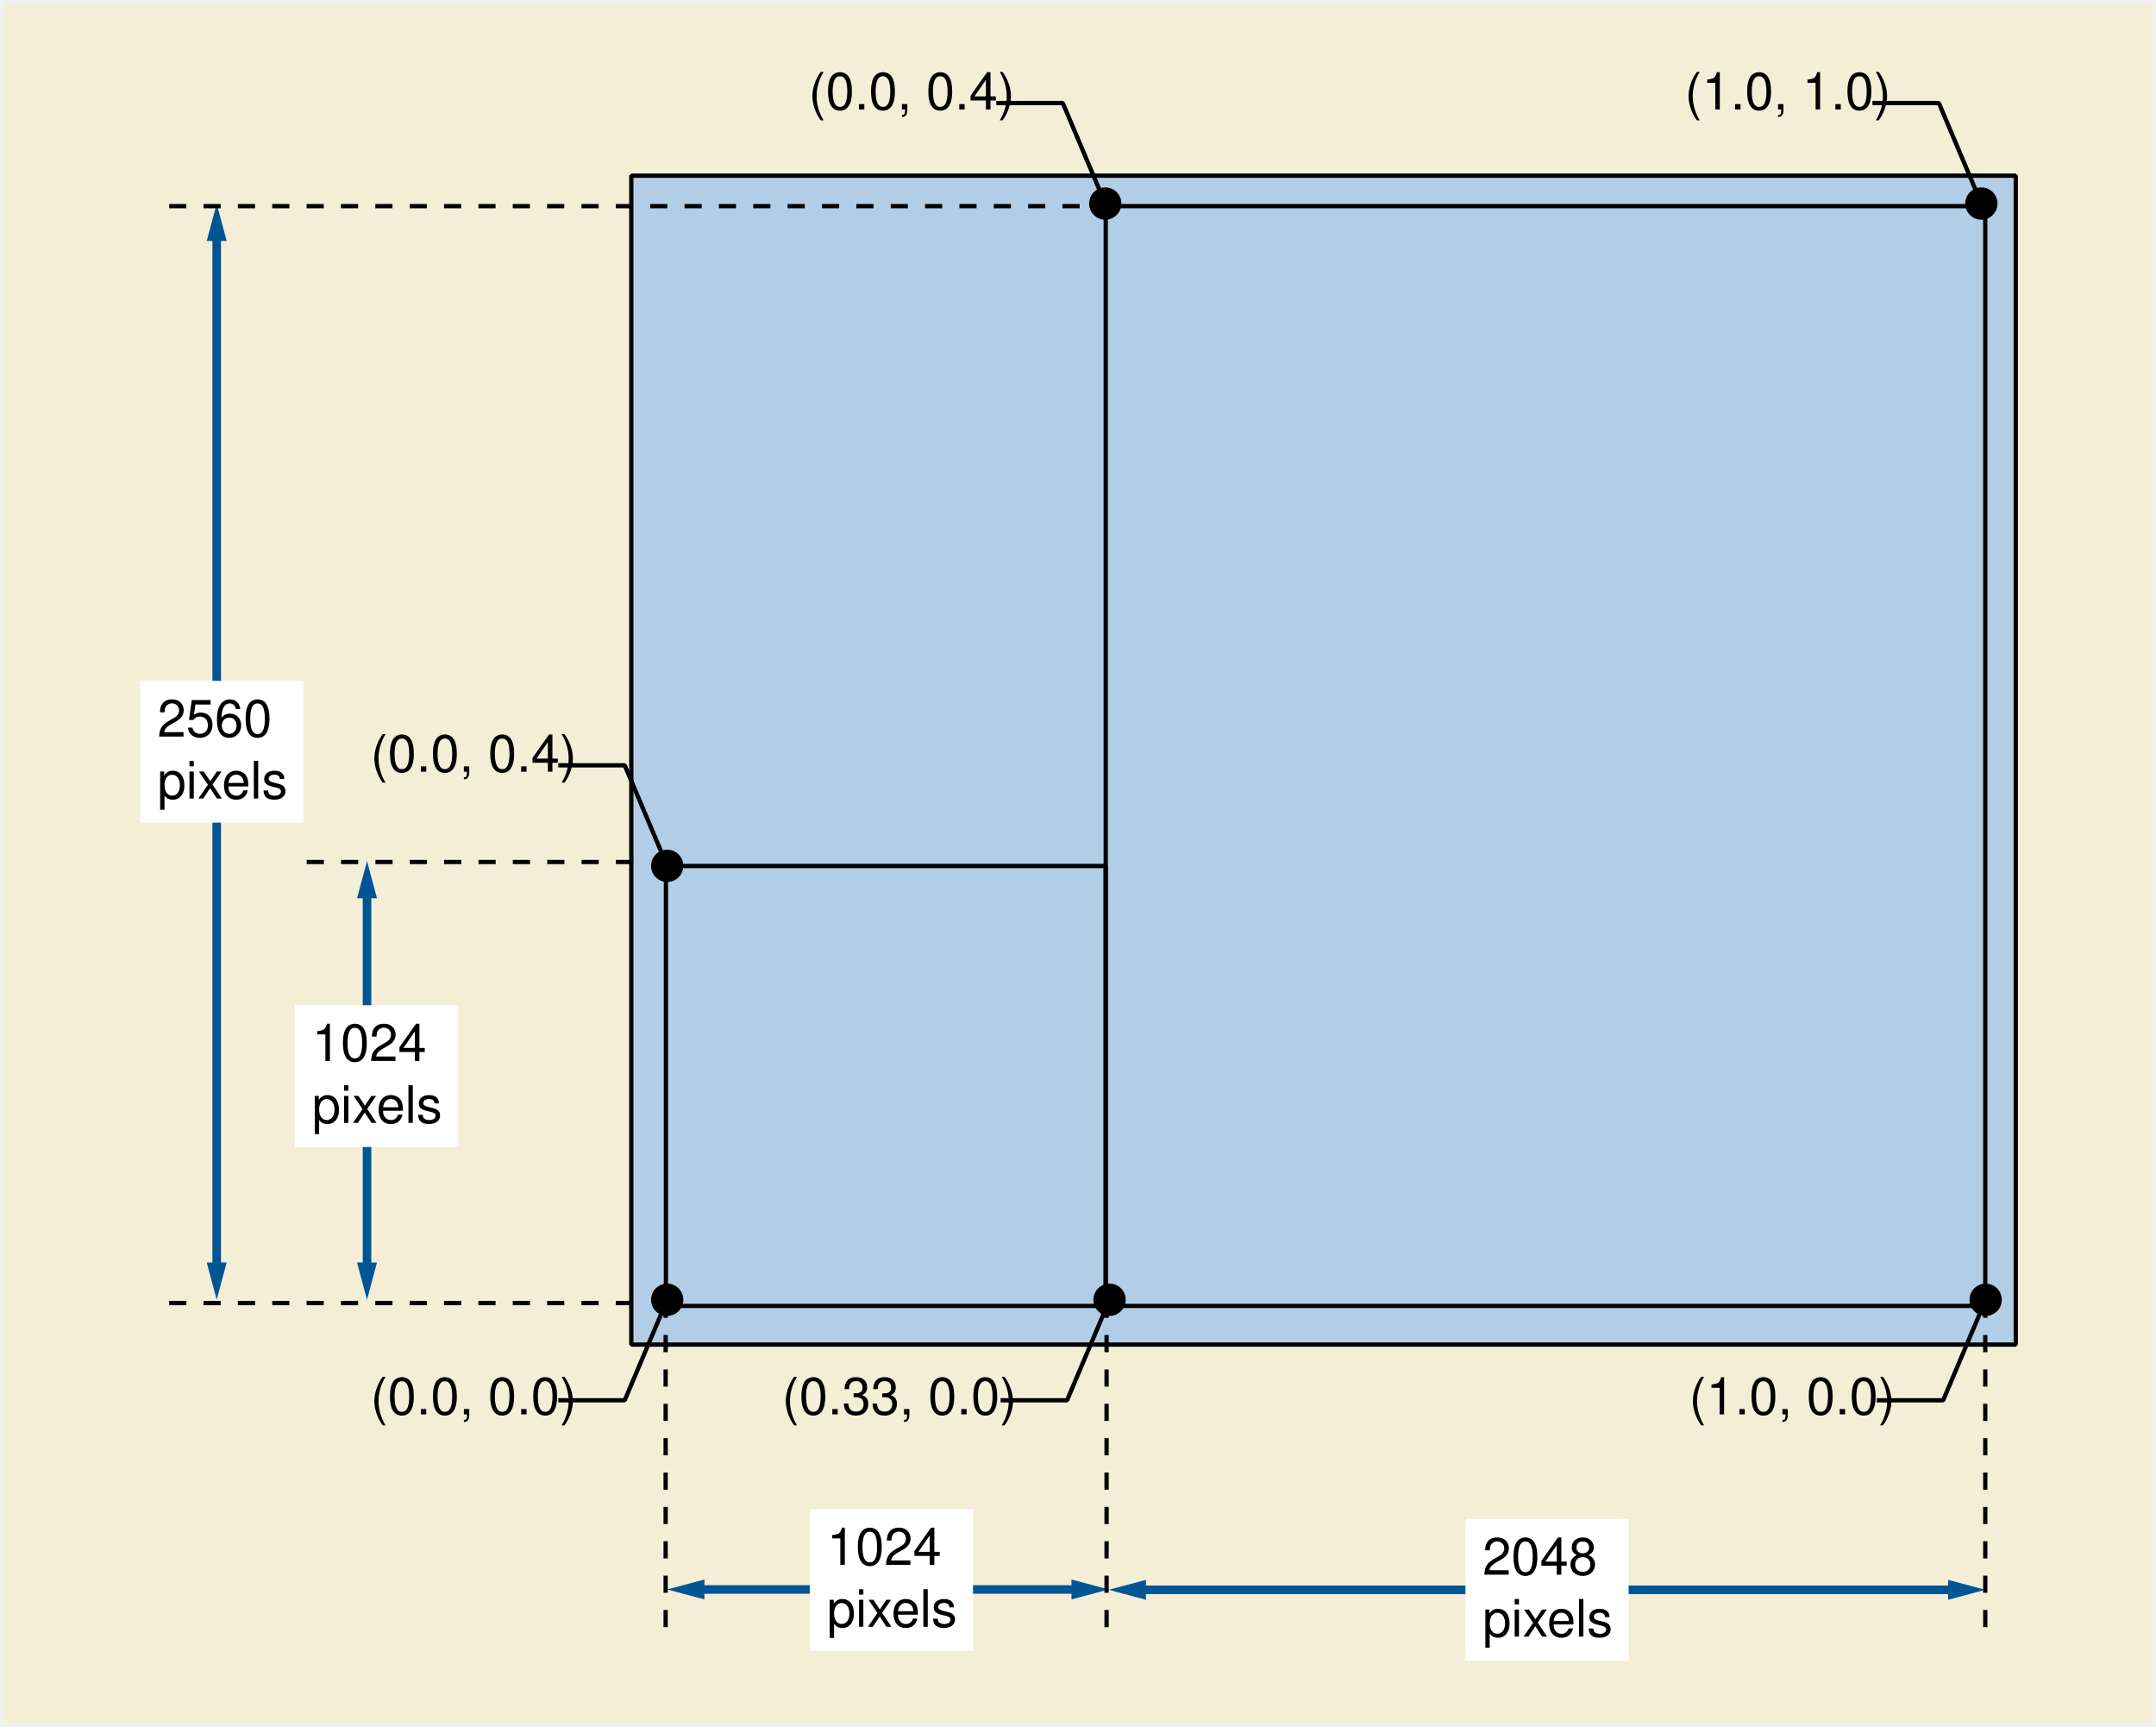
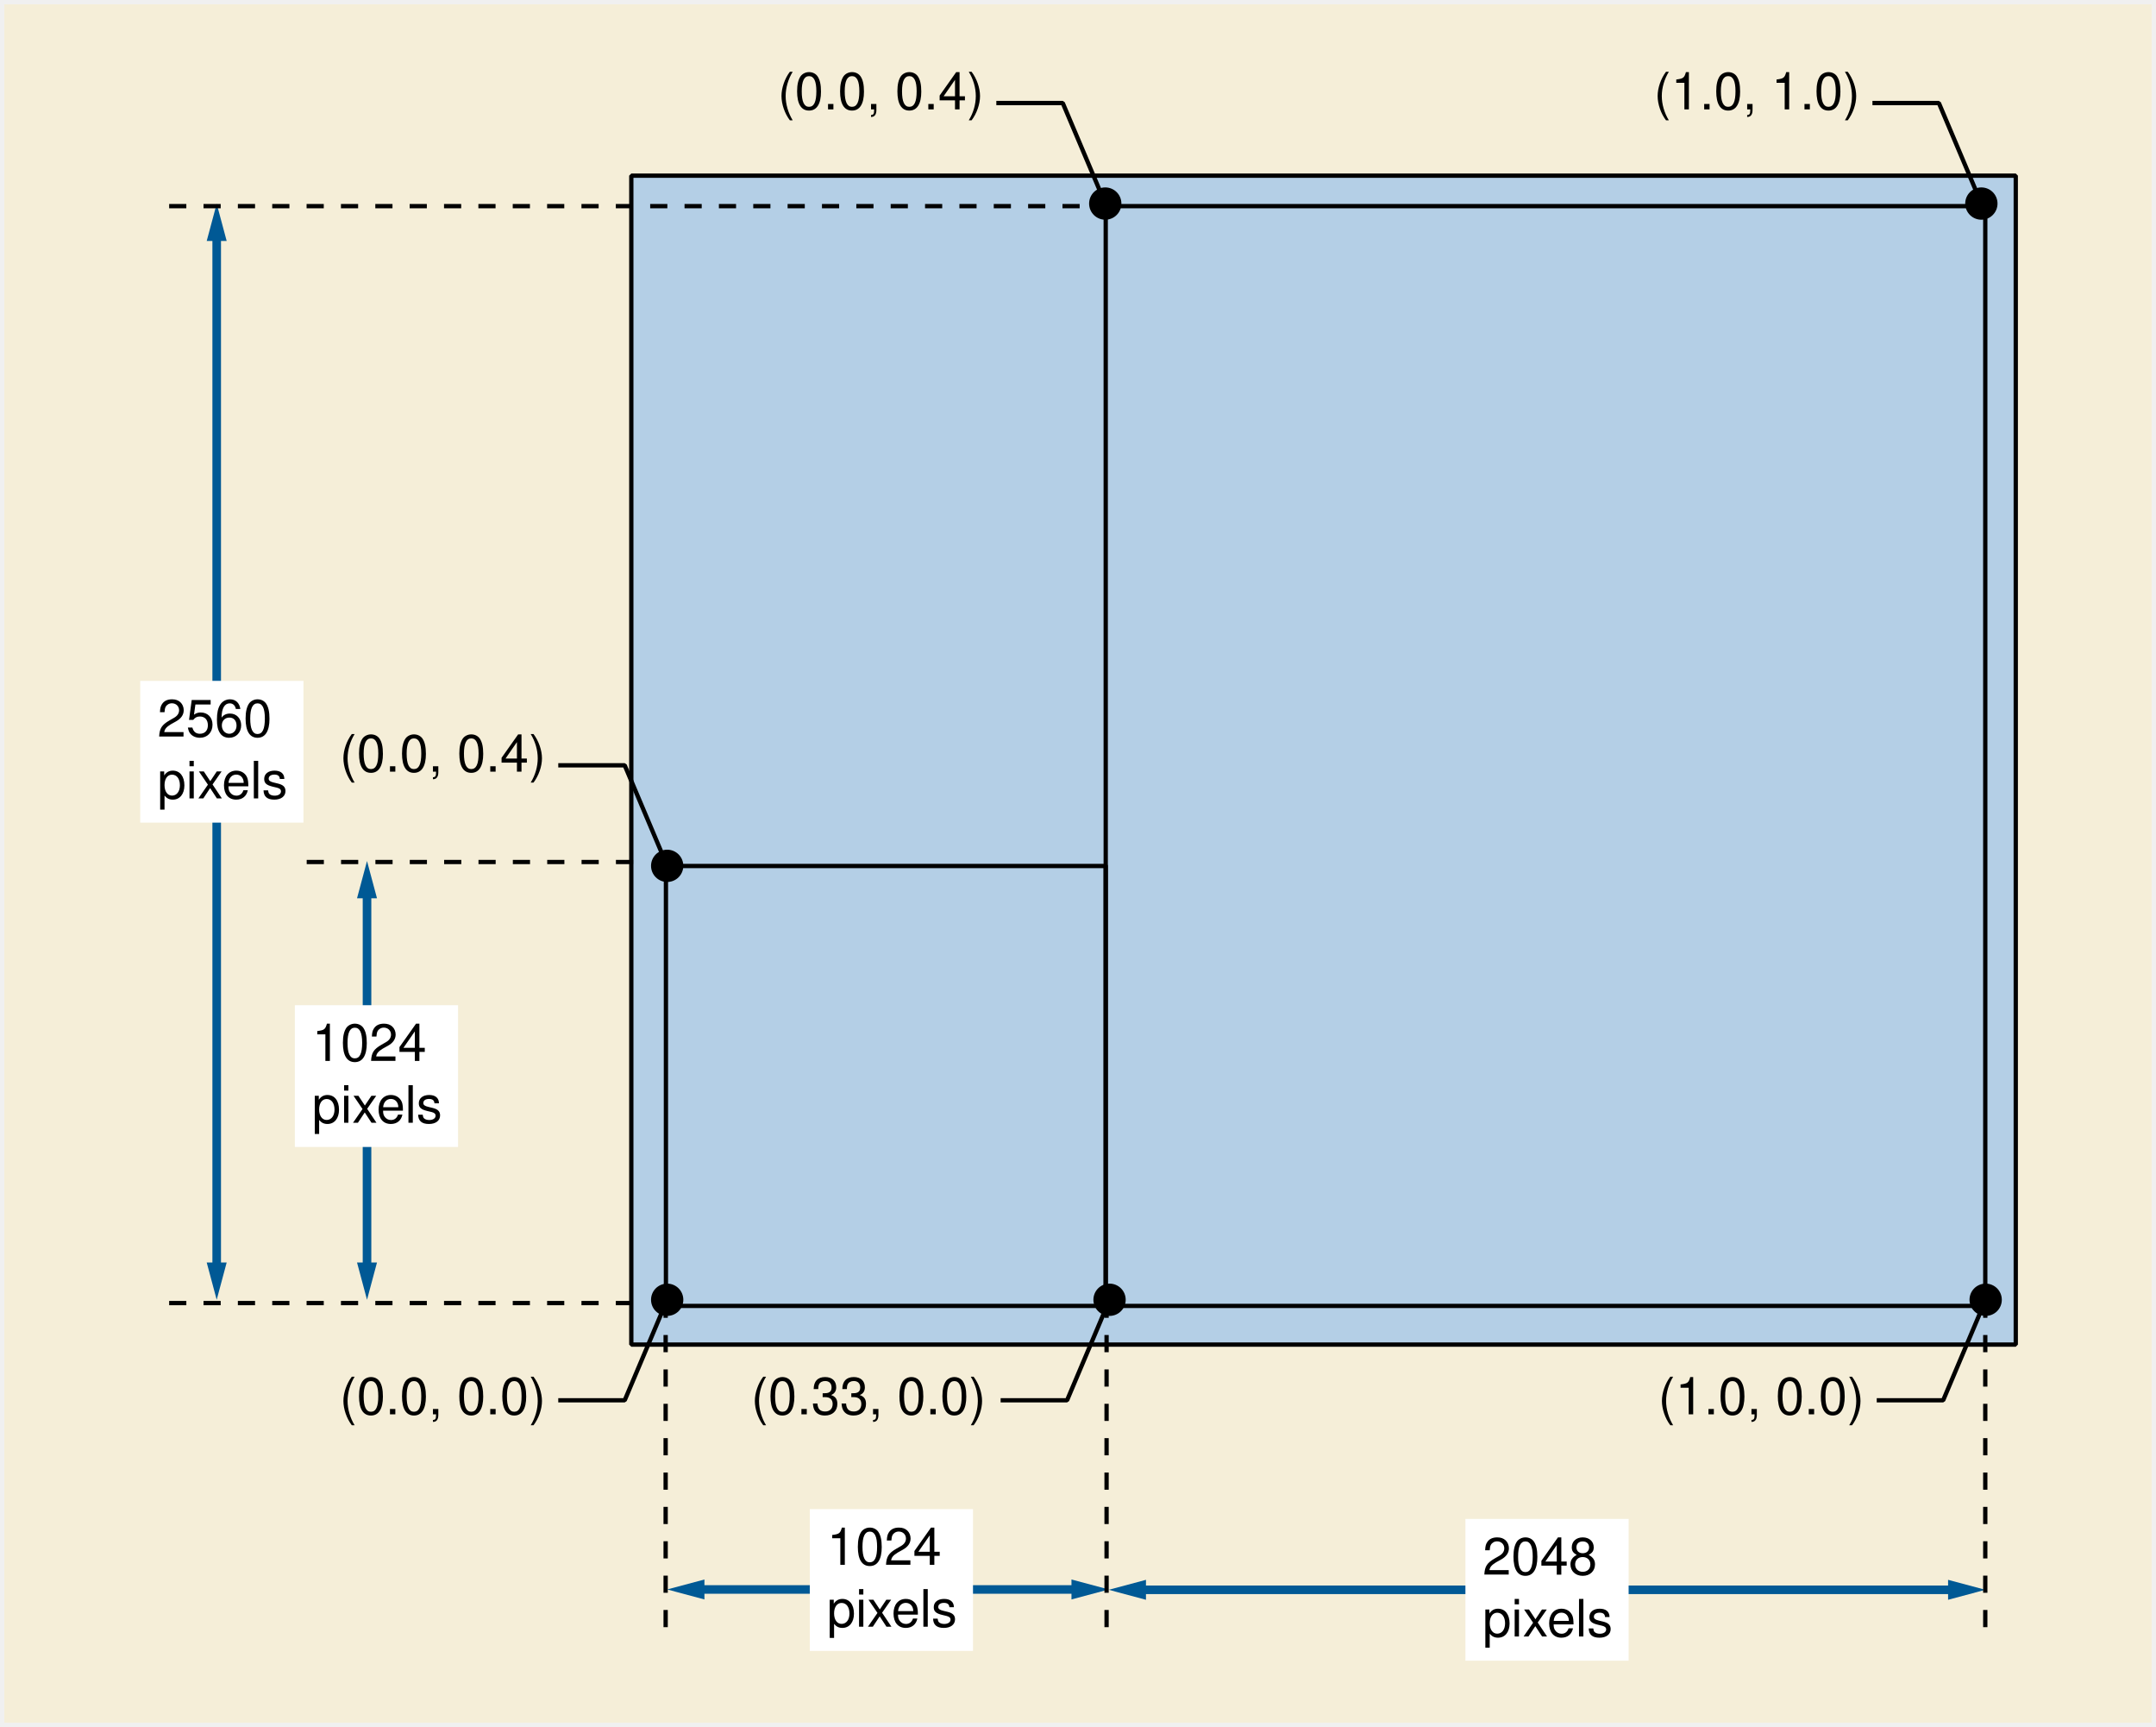
<svg xmlns="http://www.w3.org/2000/svg" version="1.1" id="Layer_1" x="0px" y="0px" width="502px" height="402px" viewBox="0 0 502 402" enable-background="new 0 0 502 402" xml:space="preserve">
  <defs>
    <style type="text/css">
	text {
	  font-family: Helvetica, Verdana, ArialUnicodeMS, san-serif
	}
	</style>
  </defs>
  <g>
   </g>
  <g>
-     <rect x="1" y="1" fill="#F5EED6" width="500" height="400" />
+     <rect x="1" y="1" fill="#F5EED8" width="500" height="400" />
    <g>
-       <rect x="146.993" y="40.888" fill="#B2CEE7" stroke="#000000" stroke-miterlimit="1" width="322.355" height="272.103" />
-       <text transform="matrix(1 0 0 1 86.2852 179.6357)" font-family="'MyriadPro-Regular'" font-size="12">(0.0, 0.4)</text>
+       <rect x="146.993" y="40.888" fill="#B4CFE6" stroke="#000000" stroke-miterlimit="1" width="322.355" height="272.103" />
+       <text transform="matrix(1 0 0 1 79.085 179.6172)" font-size="12">(0.0, 0.4)</text>
      <g>
        <g>
          <polyline fill="none" stroke="#000000" stroke-miterlimit="1" points="155.346,201.545 145.455,178.146 129.985,178.146     " />
          <circle cx="155.346" cy="201.545" r="3.759" />
        </g>
      </g>
-       <text transform="matrix(1 0 0 1 188.2852 25.4766)" font-family="'MyriadPro-Regular'" font-size="12">(0.0, 0.4)</text>
+       <text transform="matrix(1 0 0 1 181.085 25.458)" font-size="12">(0.0, 0.4)</text>
      <g>
        <g>
          <polyline fill="none" stroke="#000000" stroke-miterlimit="1" points="257.346,47.386 247.455,23.986 231.984,23.986     " />
          <circle cx="257.346" cy="47.386" r="3.76" />
        </g>
      </g>
-       <text transform="matrix(1 0 0 1 392.2852 25.4766)" font-family="'MyriadPro-Regular'" font-size="12">(1.0, 1.0)</text>
+       <text transform="matrix(1 0 0 1 385.0859 25.458)" font-size="12">(1.0, 1.0)</text>
      <g>
        <g>
          <polyline fill="none" stroke="#000000" stroke-miterlimit="1" points="461.338,47.386 451.446,23.986 435.977,23.986     " />
          <circle cx="461.338" cy="47.386" r="3.76" />
        </g>
      </g>
-       <text transform="matrix(1 0 0 1 86.2852 329.2363)" font-family="'MyriadPro-Regular'" font-size="12">(0.0, 0.0)</text>
+       <text transform="matrix(1 0 0 1 79.085 329.2168)" font-size="12">(0.0, 0.0)</text>
      <g>
        <g>
          <polyline fill="none" stroke="#000000" stroke-miterlimit="1" points="155.346,302.553 145.455,325.951 129.985,325.951     " />
          <circle cx="155.346" cy="302.553" r="3.759" />
        </g>
      </g>
-       <text transform="matrix(1 0 0 1 182.0854 329.2363)" font-family="'MyriadPro-Regular'" font-size="12">(0.33, 0.0)</text>
+       <text transform="matrix(1 0 0 1 174.8853 329.2168)" font-size="12">(0.33, 0.0)</text>
      <g>
        <g>
          <polyline fill="none" stroke="#000000" stroke-miterlimit="1" points="258.346,302.553 248.455,325.951 232.984,325.951     " />
          <circle cx="258.346" cy="302.553" r="3.76" />
        </g>
      </g>
-       <text transform="matrix(1 0 0 1 393.2852 329.2363)" font-family="'MyriadPro-Regular'" font-size="12">(1.0, 0.0)</text>
+       <text transform="matrix(1 0 0 1 386.0859 329.2168)" font-size="12">(1.0, 0.0)</text>
      <g>
        <g>
          <polyline fill="none" stroke="#000000" stroke-miterlimit="1" points="462.338,302.553 452.446,325.951 436.977,325.951     " />
          <circle cx="462.338" cy="302.553" r="3.76" />
        </g>
      </g>
      <rect x="257.454" y="47.986" fill="none" stroke="#000000" stroke-linecap="round" stroke-linejoin="round" stroke-miterlimit="1" width="204.795" height="256" />
      <rect x="155.054" y="201.586" fill="none" stroke="#000000" stroke-linecap="round" stroke-linejoin="round" stroke-miterlimit="1" width="102.4" height="102.4" />
      <g>
        <g>
-           <line fill="none" stroke="#005695" stroke-width="2" stroke-miterlimit="1" x1="50.455" y1="54.507" x2="50.455" y2="295.465" />
+           <line fill="none" stroke="#005995" stroke-width="2" stroke-miterlimit="1" x1="50.455" y1="54.507" x2="50.455" y2="295.465" />
          <g>
-             <polygon fill="#005695" points="48.13,56.093 50.455,47.42 52.779,56.093      " />
+             <polygon fill="#005995" points="48.13,56.093 50.455,47.42 52.779,56.093      " />
          </g>
          <g>
-             <polygon fill="#005695" points="48.13,293.88 50.455,302.553 52.779,293.88      " />
+             <polygon fill="#005995" points="48.13,293.88 50.455,302.553 52.779,293.88      " />
          </g>
        </g>
      </g>
      <rect x="32.653" y="158.486" fill="#FFFFFF" width="38" height="33" />
-       <text transform="matrix(1 0 0 1 36.6528 171.4731)">
+       <text transform="matrix(1 0 0 1 36.6528 171.4546)">
        <tspan x="0" y="0" font-size="12">2560</tspan>
        <tspan x="0" y="14.4" font-size="12">pixels</tspan>
      </text>
      <g>
        <g>
-           <line fill="none" stroke="#005695" stroke-width="2" stroke-miterlimit="1" x1="85.455" y1="207.508" x2="85.455" y2="295.465" />
+           <line fill="none" stroke="#005995" stroke-width="2" stroke-miterlimit="1" x1="85.455" y1="207.508" x2="85.455" y2="295.465" />
          <g>
-             <polygon fill="#005695" points="83.13,209.093 85.455,200.42 87.779,209.093      " />
+             <polygon fill="#005995" points="83.13,209.093 85.455,200.42 87.779,209.093      " />
          </g>
          <g>
-             <polygon fill="#005695" points="83.13,293.88 85.455,302.553 87.779,293.88      " />
+             <polygon fill="#005995" points="83.13,293.88 85.455,302.553 87.779,293.88      " />
          </g>
        </g>
      </g>
      <rect x="68.653" y="233.986" fill="#FFFFFF" width="38" height="33" />
-       <text transform="matrix(1 0 0 1 72.6528 246.9727)">
+       <text transform="matrix(1 0 0 1 72.6528 246.9551)">
        <tspan x="0" y="0" font-size="12">1024</tspan>
-         <tspan x="0" y="14.4" font-size="12">pixels</tspan>
+         <tspan x="0" y="14.399" font-size="12">pixels</tspan>
      </text>
      <g>
        <g>
-           <line fill="none" stroke="#005695" stroke-width="2" stroke-miterlimit="1" x1="265.241" y1="370.066" x2="455.173" y2="370.066" />
+           <line fill="none" stroke="#005995" stroke-width="2" stroke-miterlimit="1" x1="265.241" y1="370.066" x2="455.173" y2="370.066" />
          <g>
-             <polygon fill="#005695" points="266.826,372.391 258.153,370.066 266.826,367.742      " />
+             <polygon fill="#005995" points="266.826,372.391 258.153,370.066 266.826,367.742      " />
          </g>
          <g>
-             <polygon fill="#005695" points="453.588,372.391 462.261,370.066 453.588,367.742      " />
+             <polygon fill="#005995" points="453.588,372.391 462.261,370.066 453.588,367.742      " />
          </g>
        </g>
      </g>
      <rect x="341.207" y="353.566" fill="#FFFFFF" width="38" height="33" />
-       <text transform="matrix(1 0 0 1 345.207 366.5527)">
+       <text transform="matrix(1 0 0 1 345.207 366.5352)">
        <tspan x="0" y="0" font-size="12">2048</tspan>
-         <tspan x="0" y="14.4" font-size="12">pixels</tspan>
+         <tspan x="0" y="14.399" font-size="12">pixels</tspan>
      </text>
      <g>
        <g>
-           <line fill="none" stroke="#005695" stroke-width="2" stroke-miterlimit="1" x1="162.434" y1="369.986" x2="251.066" y2="369.986" />
+           <line fill="none" stroke="#005995" stroke-width="2" stroke-miterlimit="1" x1="162.434" y1="369.986" x2="251.066" y2="369.986" />
          <g>
-             <polygon fill="#005695" points="164.019,372.311 155.346,369.986 164.019,367.662      " />
+             <polygon fill="#005995" points="164.019,372.311 155.346,369.986 164.019,367.662      " />
          </g>
          <g>
-             <polygon fill="#005695" points="249.48,372.311 258.153,369.986 249.48,367.662      " />
+             <polygon fill="#005995" points="249.48,372.311 258.153,369.986 249.48,367.662      " />
          </g>
        </g>
      </g>
      <rect x="188.55" y="351.287" fill="#FFFFFF" width="38" height="33" />
-       <text transform="matrix(1 0 0 1 192.5513 364.2754)">
+       <text transform="matrix(1 0 0 1 192.5513 364.2559)">
        <tspan x="0" y="0" font-size="12">1024</tspan>
-         <tspan x="0" y="14.399" font-size="12">pixels</tspan>
+         <tspan x="0" y="14.4" font-size="12">pixels</tspan>
      </text>
      <line fill="none" stroke="#000000" stroke-miterlimit="1" stroke-dasharray="4" x1="462.249" y1="302.762" x2="462.249" y2="382.652" />
      <line fill="none" stroke="#000000" stroke-miterlimit="1" stroke-dasharray="4" x1="257.653" y1="302.762" x2="257.653" y2="382.652" />
      <line fill="none" stroke="#000000" stroke-miterlimit="1" stroke-dasharray="4" x1="154.987" y1="302.762" x2="154.987" y2="382.652" />
      <line fill="none" stroke="#000000" stroke-miterlimit="1" stroke-dasharray="4" x1="39.386" y1="47.986" x2="257.454" y2="47.986" />
      <line fill="none" stroke="#000000" stroke-miterlimit="1" stroke-dasharray="4" x1="71.41" y1="200.654" x2="151.3" y2="200.654" />
      <line fill="none" stroke="#000000" stroke-miterlimit="1" stroke-dasharray="4" x1="39.386" y1="303.32" x2="151.3" y2="303.32" />
    </g>
  </g>
</svg>
